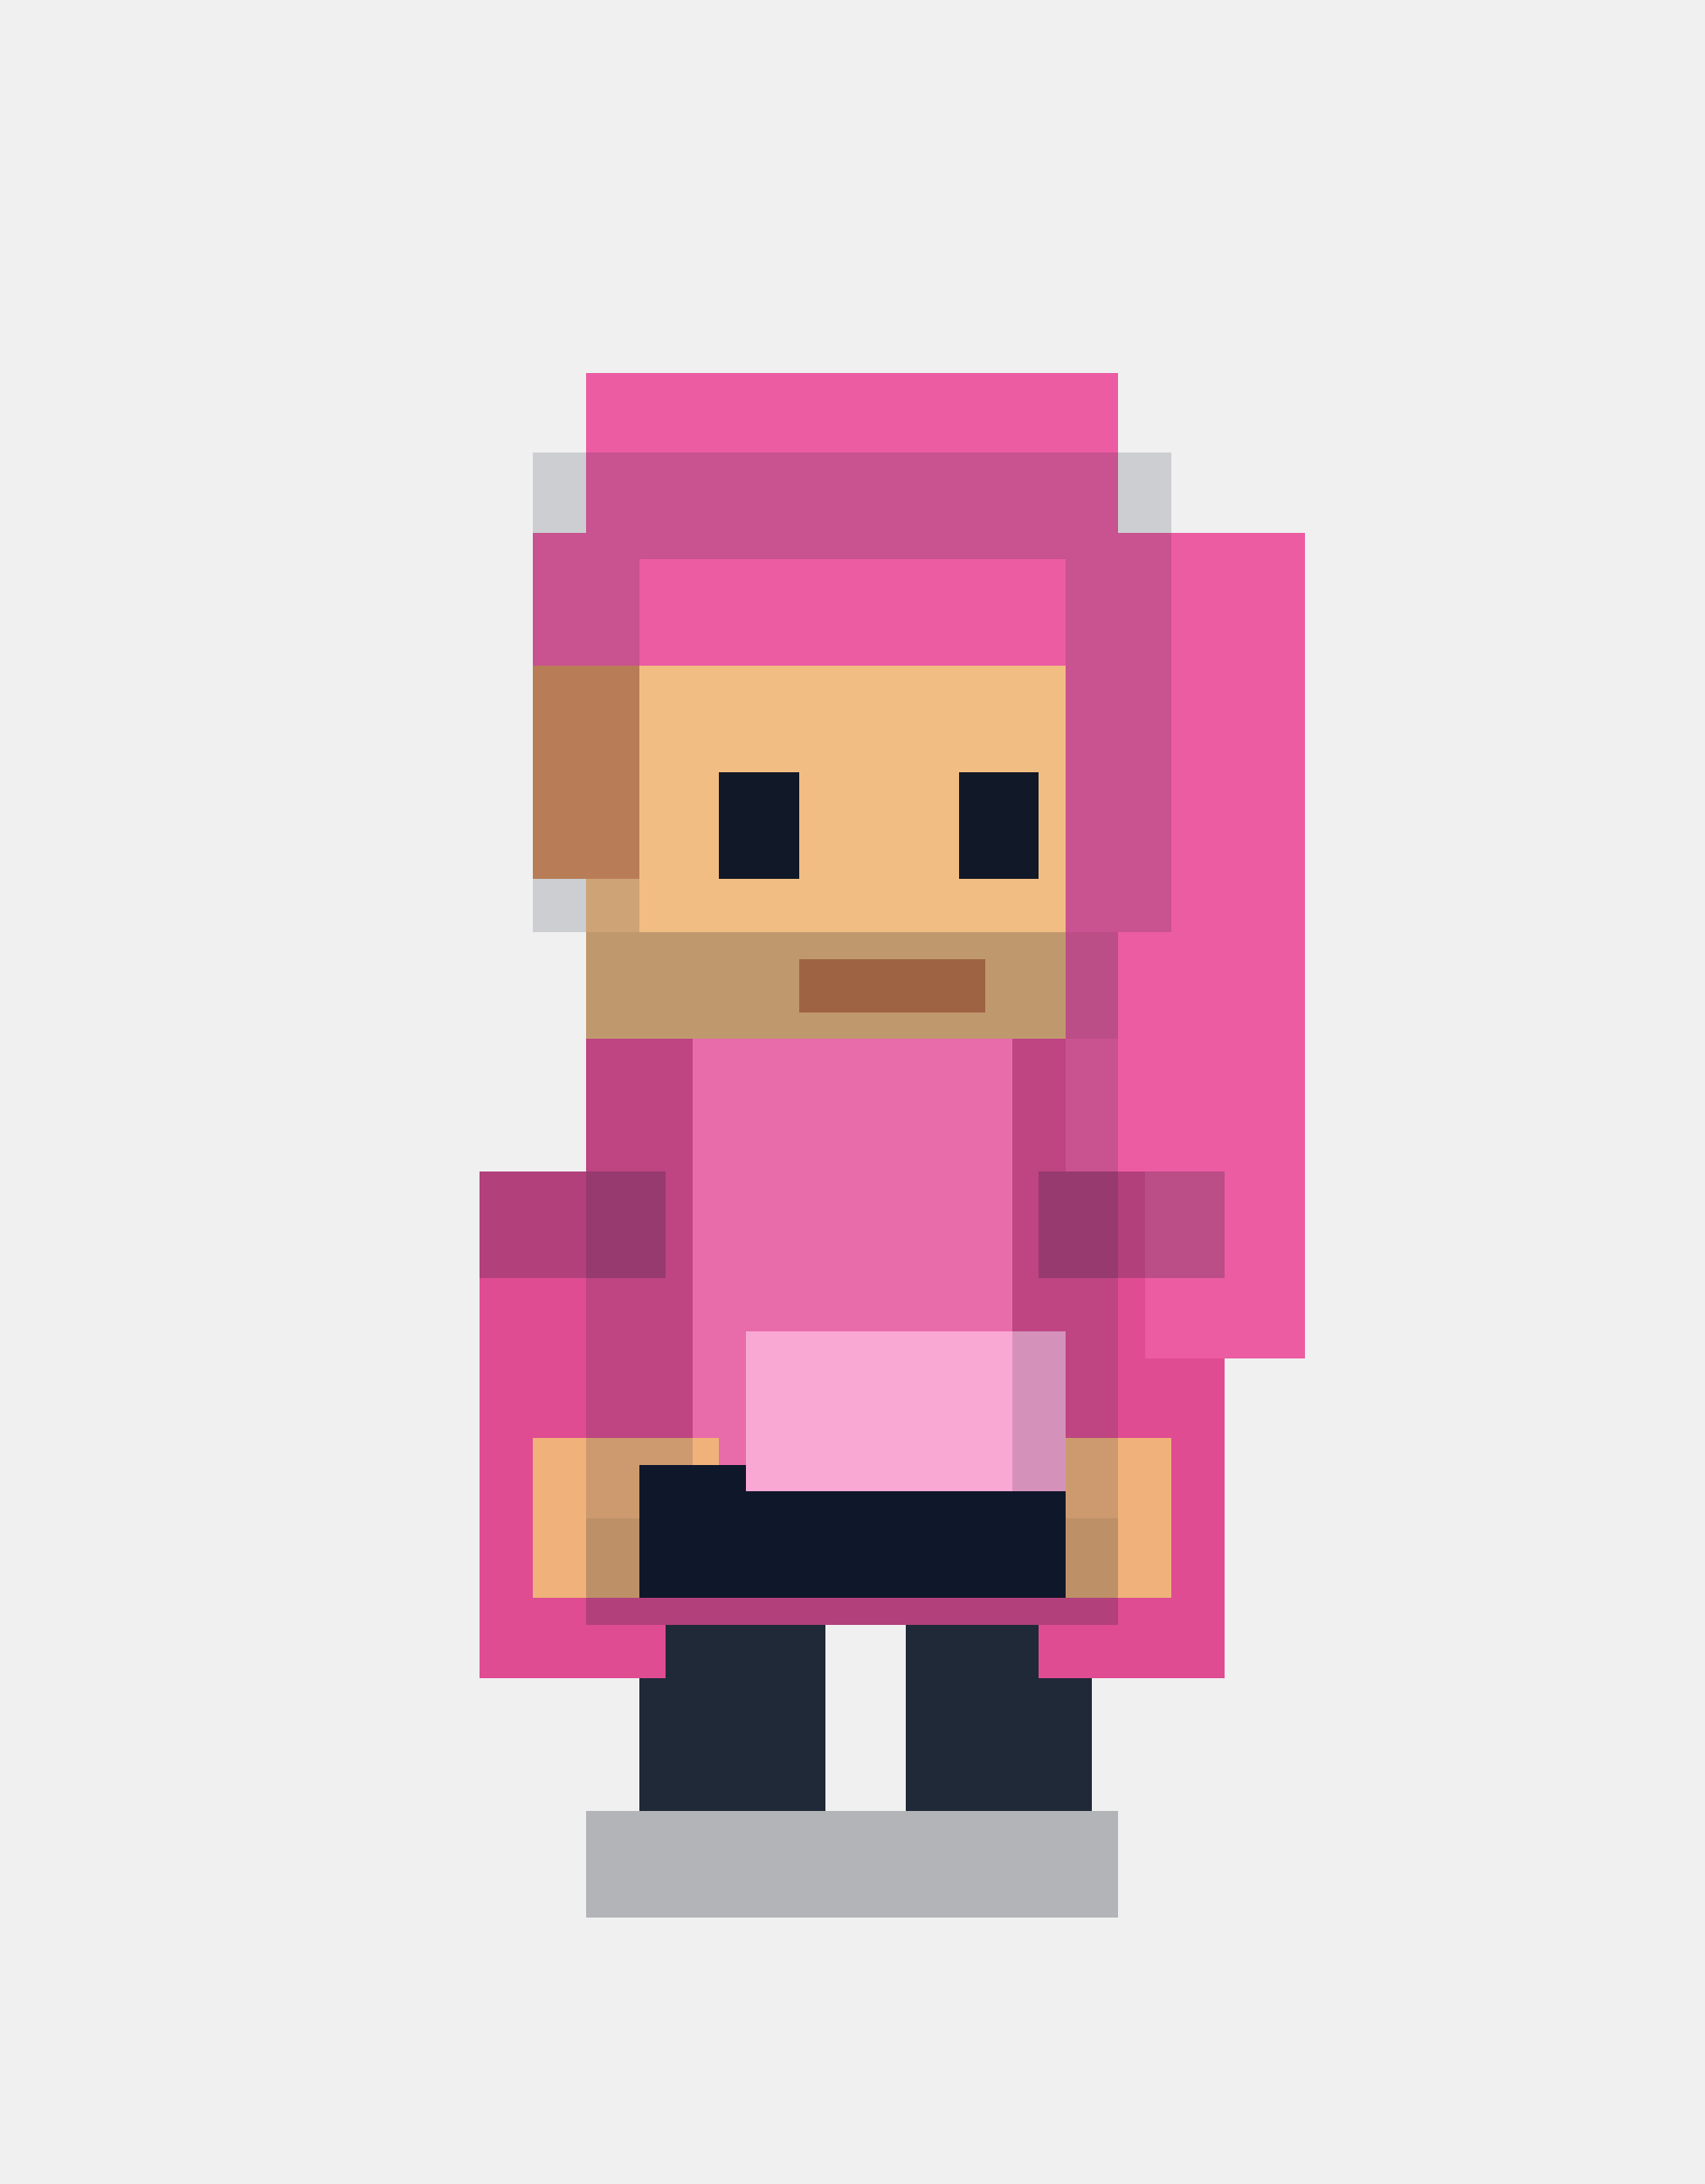
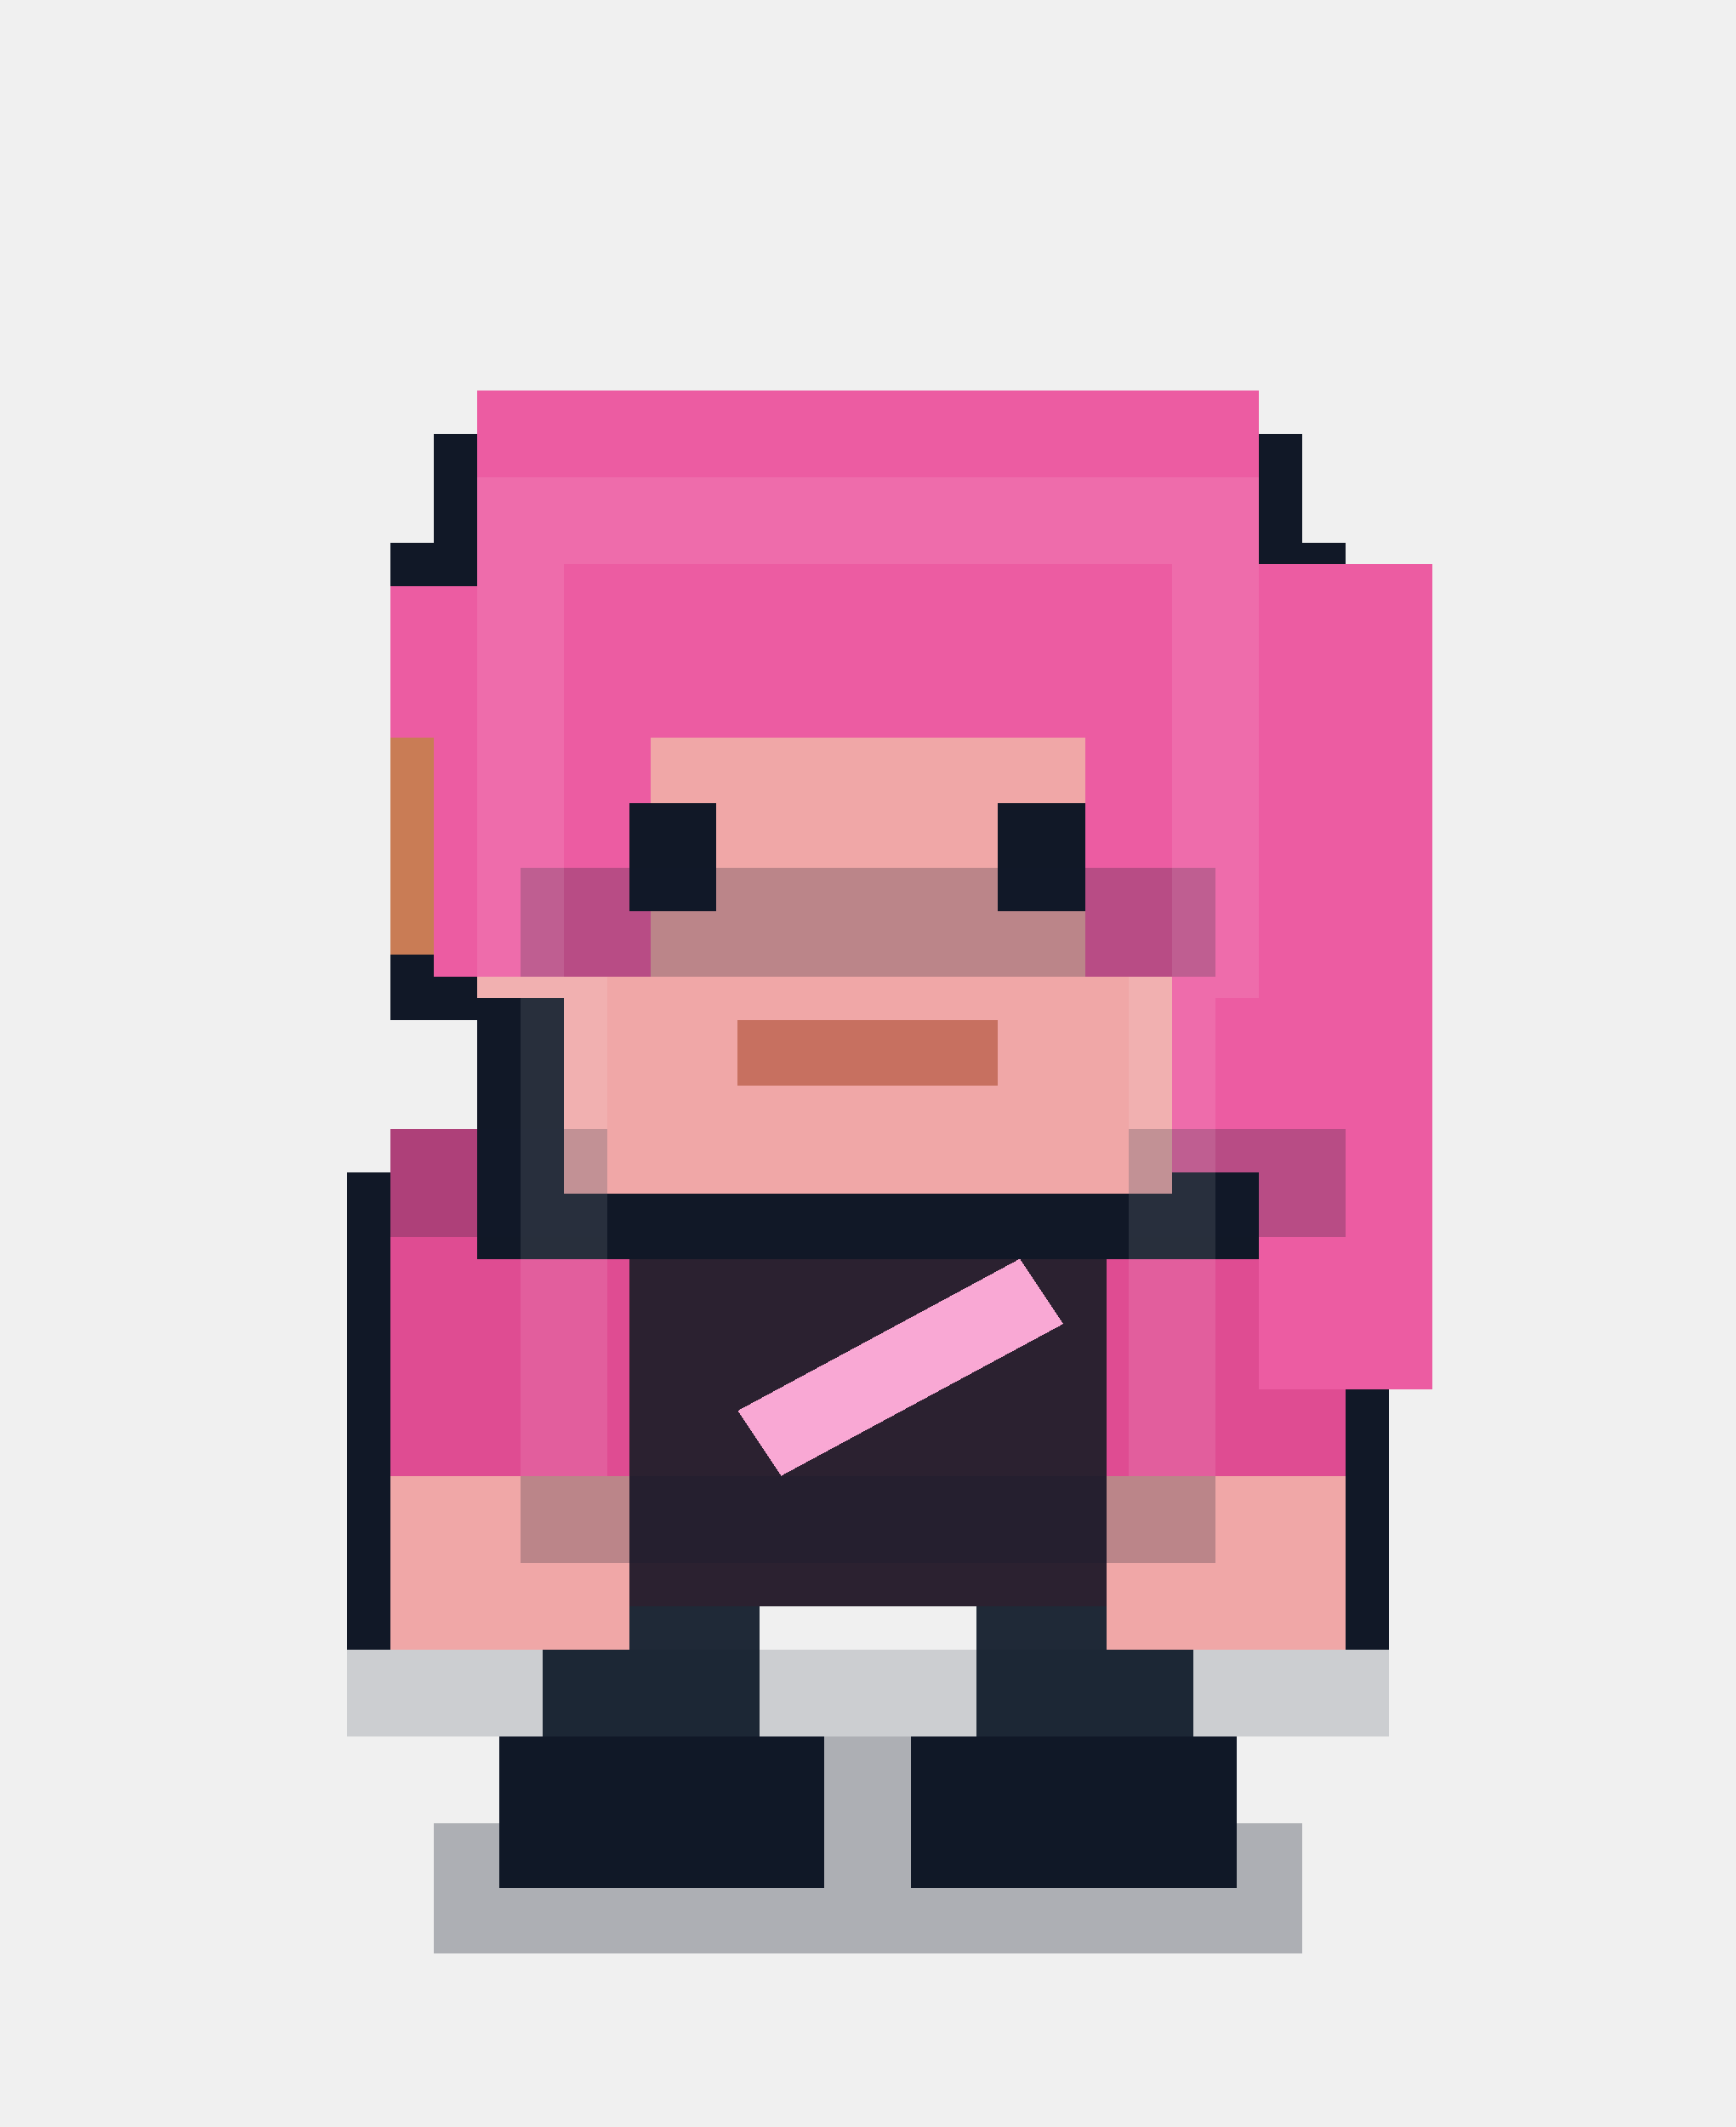
- <svg xmlns="http://www.w3.org/2000/svg" width="64" height="82" viewBox="0 0 64 82" shape-rendering="crispEdges">
-   <path d="M22 68h20v4H22z" fill="#111827" opacity=".28" />
-   <path d="M24 56h7v12h-7zM34 56h7v12h-7z" fill="#1f2937" />
-   <path d="M22 35h20v26H22z" fill="#df4c92" />
-   <path d="M26 38h12v20H26z" fill="#f9a8d4" opacity=".35" />
-   <path d="M18 44h7v19h-7zM39 44h7v19h-7z" fill="#df4c92" />
-   <path d="M20 54h7v6h-7zM37 54h7v6h-7z" fill="#f0b27a" />
-   <path d="M22 17h20v22H22z" fill="#f2bd82" />
-   <path d="M20 22h4v11h-4zM40 22h4v11h-4z" fill="#d8905f" />
-   <path d="M22 14h20v9H22zM20 20h24v5H20z" fill="#ec5ca2" />
-   <path d="M40 20h9v24h-9zM43 41h6v10h-6z" fill="#ec5ca2" />
-   <path d="M27 29h3v4h-3zM36 29h3v4h-3z" fill="#111827" />
-   <path d="M30 36h7v2h-7z" fill="#9a3412" opacity=".5" />
-   <path d="M24 55h16v5H24z" fill="#0f172a" />
-   <path d="M28 50h12v6H28z" fill="#f9a8d4" />
-   <path d="M22 35h20v4H22zM22 57h20v4H22zM18 44h7v4h-7zM39 44h7v4h-7z" fill="#0f172a" opacity=".22" />
-   <path d="M20 17h24v4H20zM20 21h4v14h-4zM40 21h4v14h-4zM22 39h4v18h-4zM38 39h4v18h-4z" fill="#0f172a" opacity=".16" />
+ <svg xmlns="http://www.w3.org/2000/svg" width="80" height="98" viewBox="0 0 80 98" shape-rendering="crispEdges">
+   <path d="M20 84h40v6H20zM26 80h28v4H26z" fill="#111827" opacity=".3" />
+   <path d="M25 68h10v14H25zM45 68h10v14H45z" fill="#1f2937" />
+   <path d="M23 80h15v7H23zM42 80h15v7H42z" fill="#101827" />
+   <path d="M25 68h10v4H25zM45 68h10v4H45z" fill="#ffffff" opacity=".1" />
+   <path d="M22 43h36v31H22z" fill="#111827" />
+   <path d="M24 40h32v31H24z" fill="#df4c92" />
+   <path d="M30 44h20v22H30z" fill="#f9a8d4" opacity=".42" />
+   <path d="M34 43h12v28H34z" fill="#0f172a" opacity=".14" />
+   <path d="M16 54h11v22H16zM53 54h11v22H53z" fill="#111827" />
+   <path d="M18 52h10v23H18zM52 52h10v23H52z" fill="#df4c92" />
+   <path d="M18 68h11v8H18zM51 68h11v8H51z" fill="#f0a7a7" />
+   <path d="M20 20h40v5H20zM18 25h44v22H18zM22 47h36v11H22z" fill="#111827" />
+   <path d="M22 22h36v24H22zM26 46h28v9H26z" fill="#f0a7a7" />
+   <path d="M18 32h5v12h-5zM57 32h5v12h-5z" fill="#c97c55" />
+   <path d="M22 18h36v12H22zM18 27h44v7H18zM20 33h10v12H20zM50 33h10v12H50z" fill="#ec5ca2" />
+   <path d="M54 26h12v28H54zM58 52h8v12h-8z" fill="#ec5ca2" />
+   <path d="M29 37h4v5h-4zM46 37h4v5h-4z" fill="#111827" />
+   <path d="M34 47h12v3H34z" fill="#9a3412" opacity=".48" />
+   <path d="M29 58h22v16H29z" fill="#2b2130" />
+   <path d="M34 65l13-7 2 3-13 7z" fill="#f9a8d4" />
+   <path d="M24 40h32v5H24zM24 68h32v4H24zM18 52h10v5H18zM52 52h10v5H52z" fill="#0f172a" opacity=".24" />
+   <path d="M22 22h36v4H22zM22 26h4v20h-4zM54 26h4v20h-4zM24 45h4v23h-4zM52 45h4v23h-4z" fill="#ffffff" opacity=".1" />
+   <path d="M16 76h48v4H16z" fill="#0f172a" opacity=".16" />
</svg>
